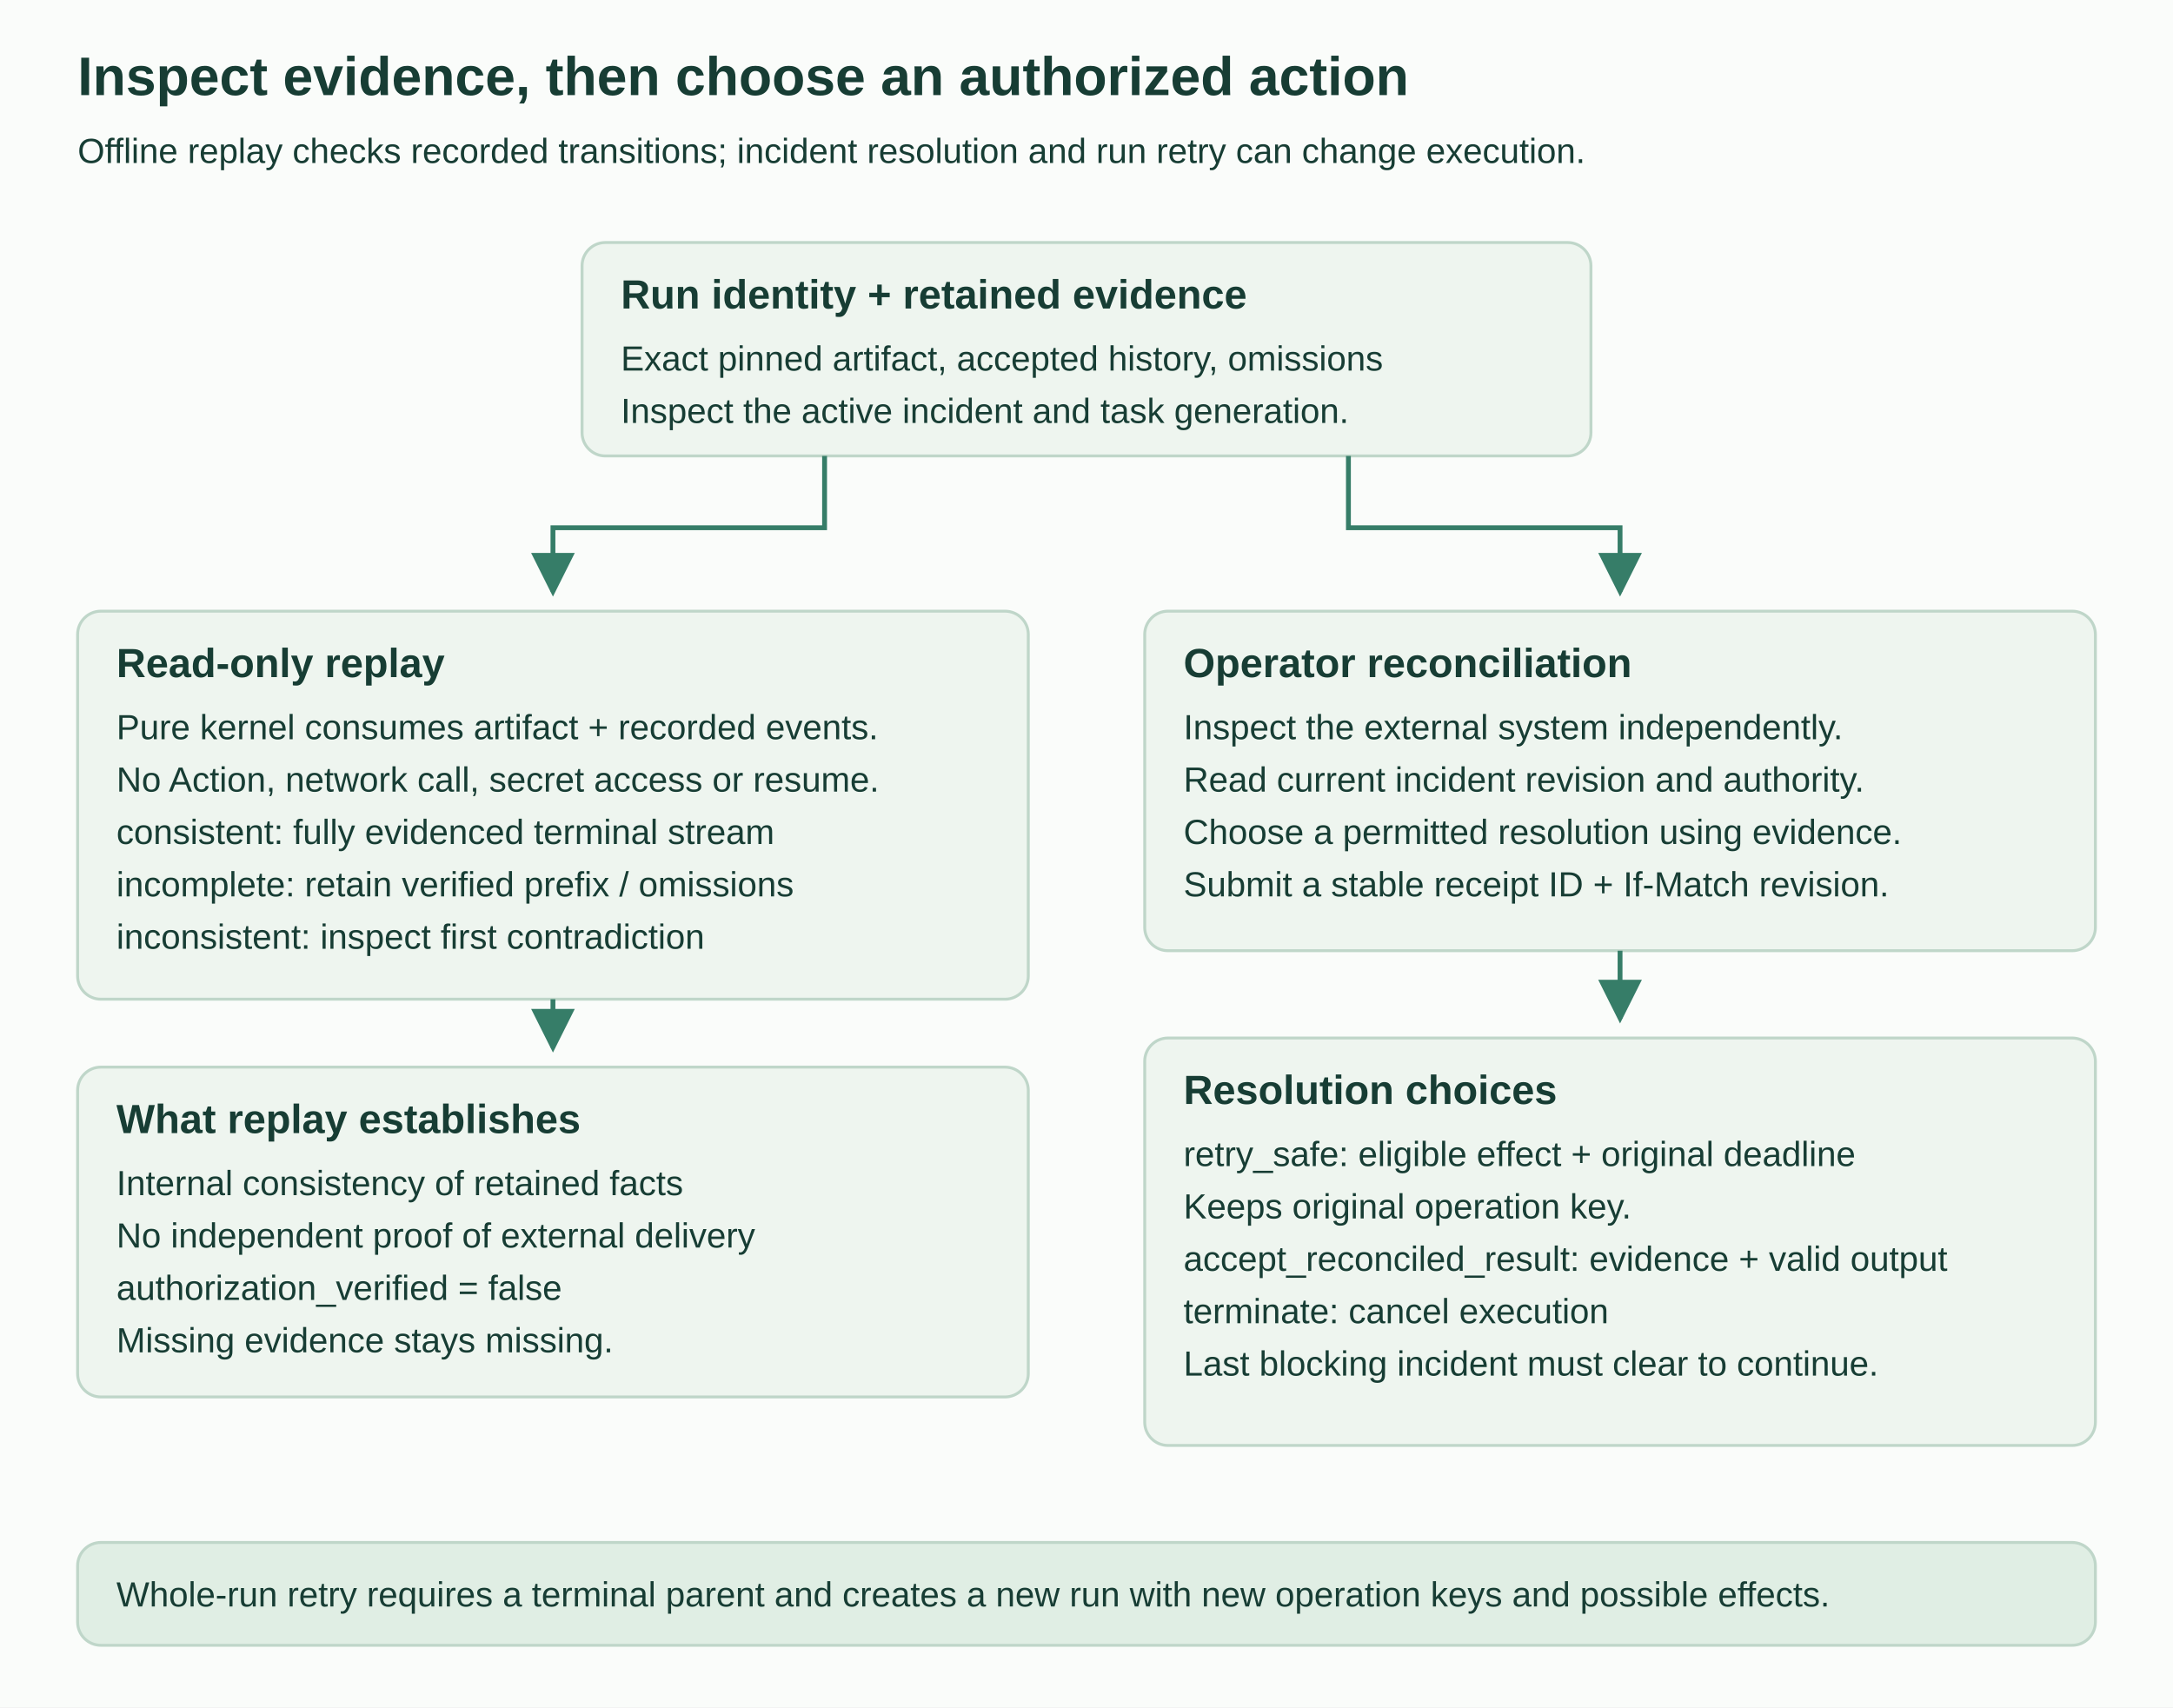
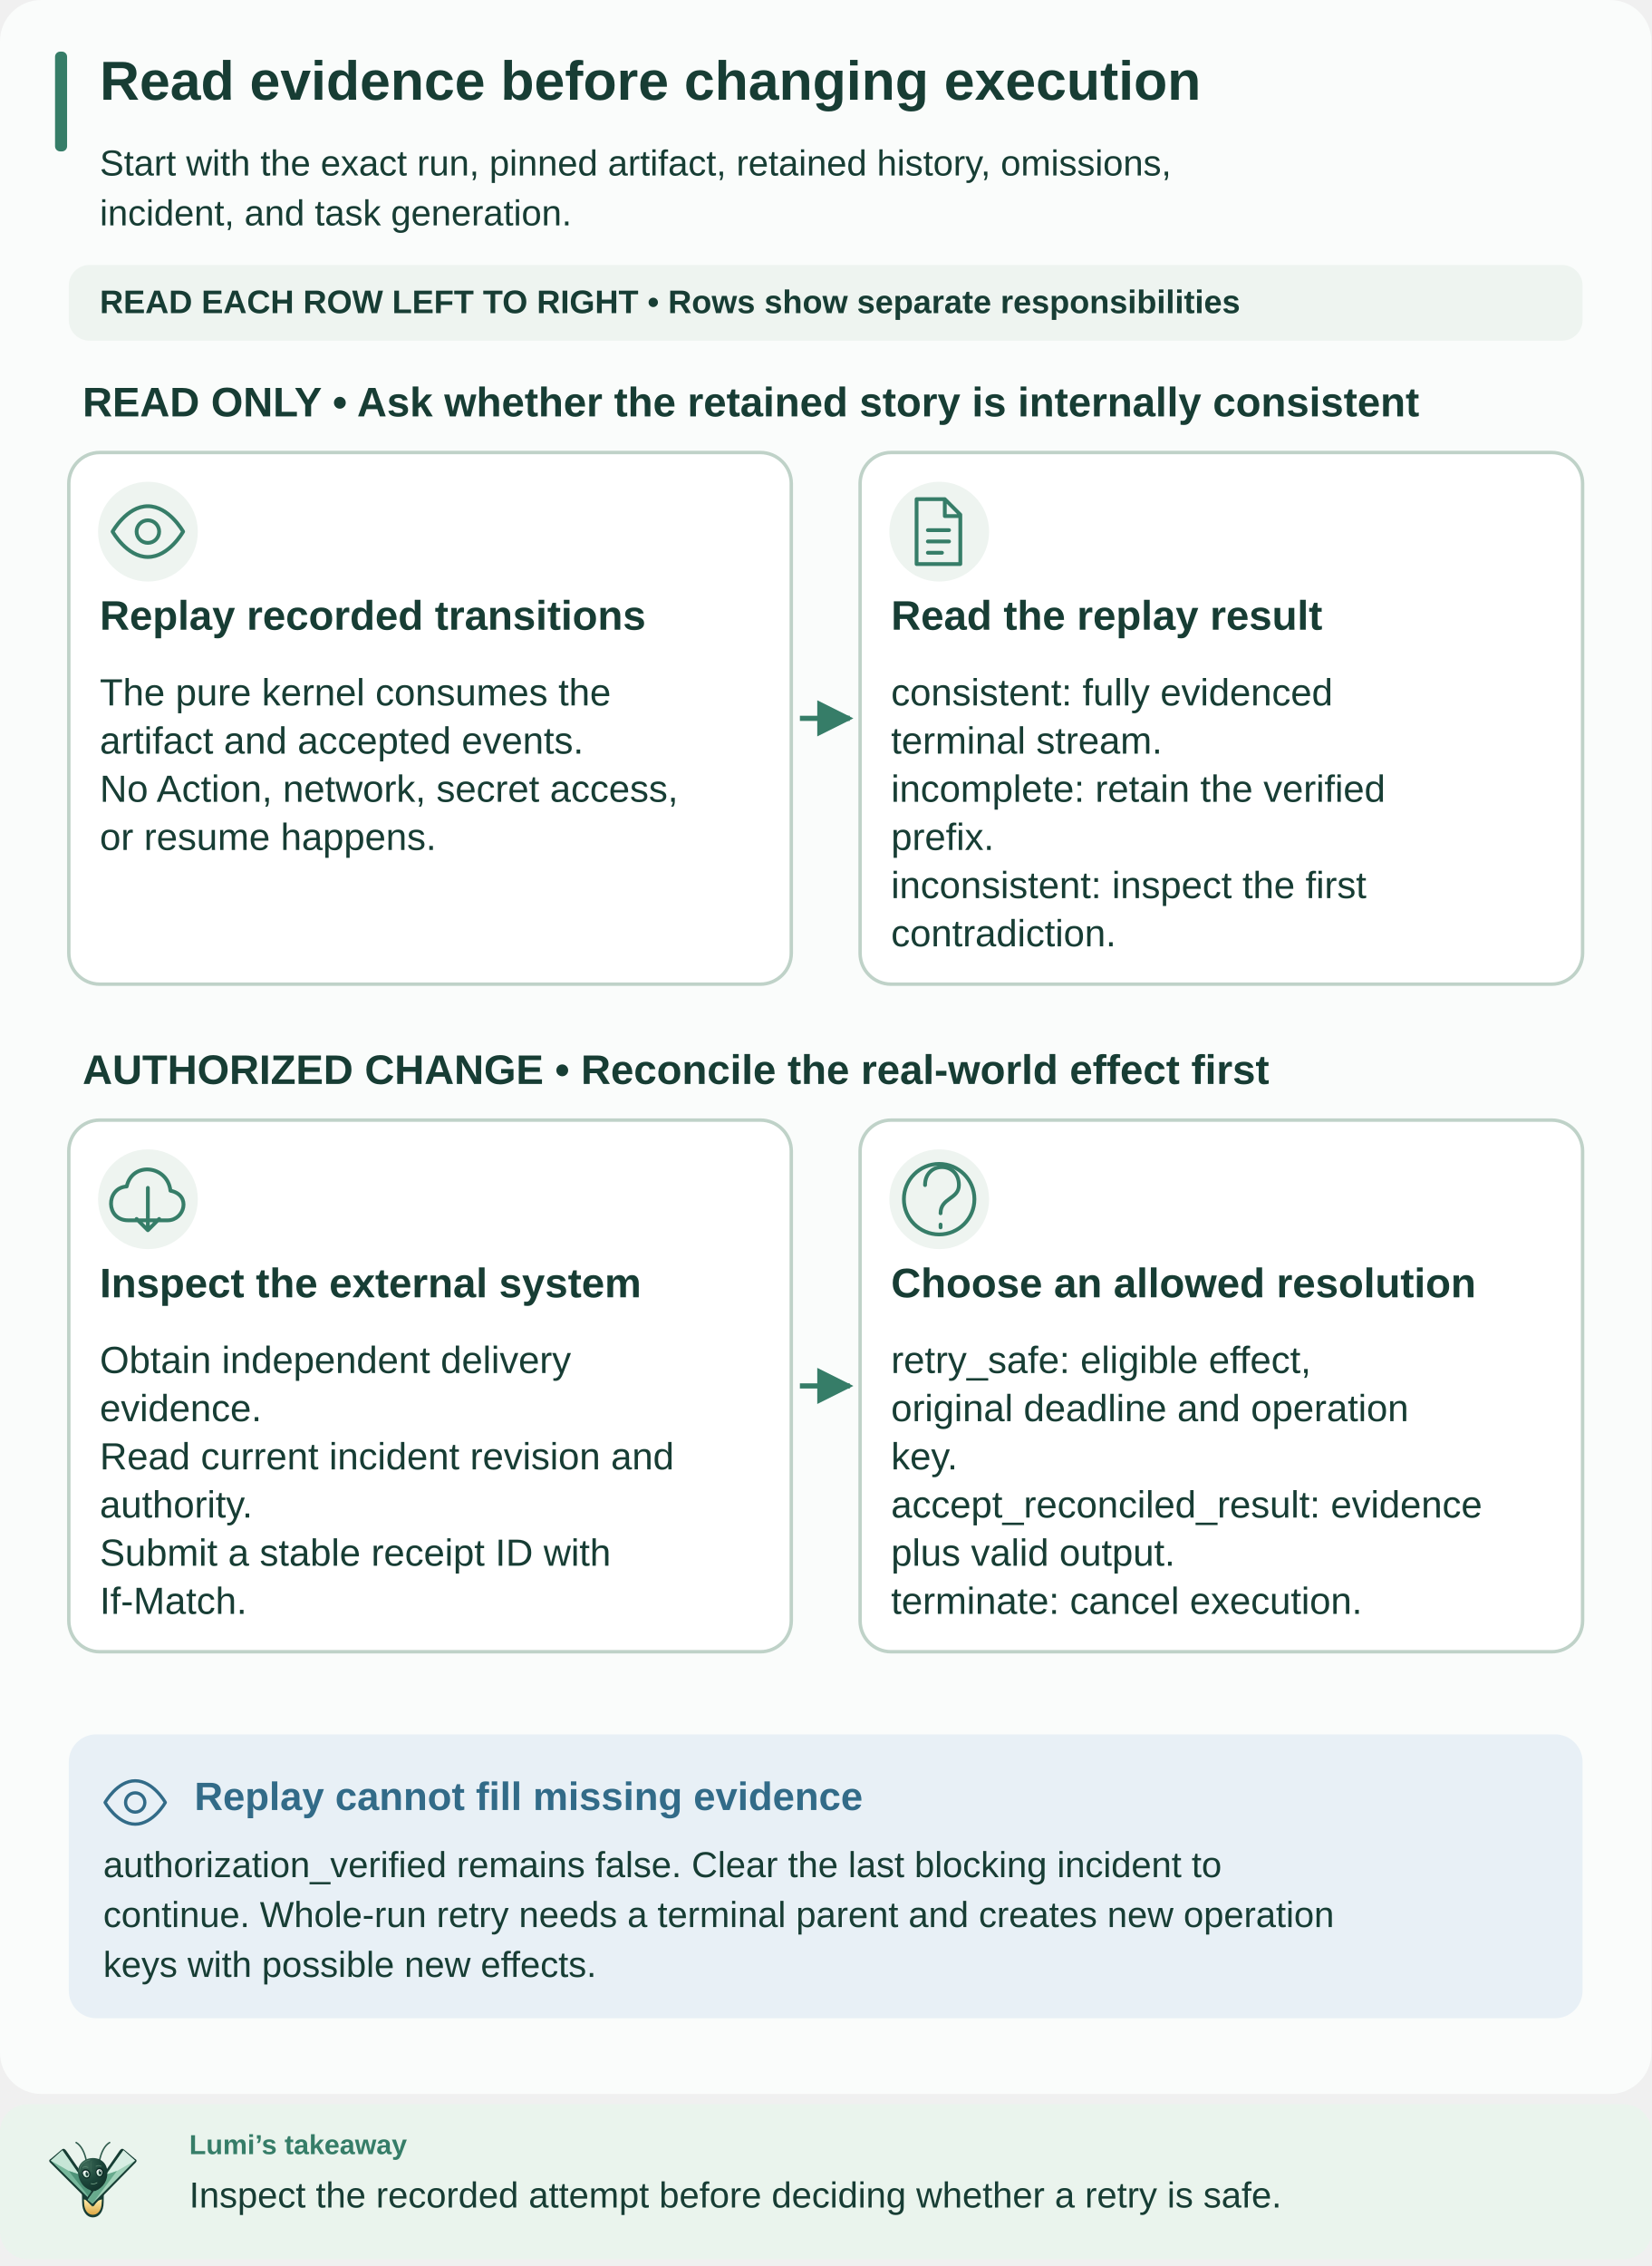
- <svg xmlns="http://www.w3.org/2000/svg" width="1120" height="880" viewBox="0 0 1120 880" role="img" aria-labelledby="title desc">
+ <svg xmlns="http://www.w3.org/2000/svg" width="960" height="1317" viewBox="0 0 960 1317" role="img" aria-labelledby="title desc">
  <defs>
-     <marker id="arrow" markerWidth="9" markerHeight="9" refX="8" refY="4.5" orient="auto">
-       <path d="M0 0L9 4.5L0 9Z" fill="#367D68" />
+     <marker id="arrow" viewBox="0 0 10 10" refX="9" refY="5" markerWidth="7" markerHeight="7" orient="auto">
+       <path d="M0 0 10 5 0 10z" fill="#367D68" />
    </marker>
  </defs>
-   <style>text{font-family:Arial,sans-serif;fill:#173D34;font-size:18px}.title{font-size:28px;font-weight:700}.head{font-size:21px;font-weight:700}.bold{font-weight:700}.edge{fill:none;stroke:#367D68;stroke-width:2.5;marker-end:url(#arrow)}.dash{stroke:#91B4A3;stroke-width:2;stroke-dasharray:7 6}</style>
-   <rect width="1120" height="880" fill="#FAFCFA" />
-   <text x="40" y="49" class="title">Inspect evidence, then choose an authorized action</text>
-   <text x="40" y="84" class="">Offline replay checks recorded transitions; incident resolution and run retry can change execution.</text>
-   <rect x="300" y="125" width="520" height="110" rx="12" fill="#EEF5EF" stroke="#BFD6C9" stroke-width="1.5" />
-   <text x="320" y="159" class="head">Run identity + retained evidence</text>
-   <text x="320" y="191" class="">Exact pinned artifact, accepted history, omissions</text>
-   <text x="320" y="218" class="">Inspect the active incident and task generation.</text>
-   <path class="edge" d="M425 235V272H285V305" />
-   <path class="edge" d="M695 235V272H835V305" />
-   <rect x="40" y="315" width="490" height="200" rx="12" fill="#EEF5EF" stroke="#BFD6C9" stroke-width="1.5" />
-   <text x="60" y="349" class="head">Read-only replay</text>
-   <text x="60" y="381" class="">Pure kernel consumes artifact + recorded events.</text>
-   <text x="60" y="408" class="">No Action, network call, secret access or resume.</text>
-   <text x="60" y="435" class="">consistent: fully evidenced terminal stream</text>
-   <text x="60" y="462" class="">incomplete: retain verified prefix / omissions</text>
-   <text x="60" y="489" class="">inconsistent: inspect first contradiction</text>
-   <rect x="590" y="315" width="490" height="175" rx="12" fill="#EEF5EF" stroke="#BFD6C9" stroke-width="1.5" />
-   <text x="610" y="349" class="head">Operator reconciliation</text>
-   <text x="610" y="381" class="">Inspect the external system independently.</text>
-   <text x="610" y="408" class="">Read current incident revision and authority.</text>
-   <text x="610" y="435" class="">Choose a permitted resolution using evidence.</text>
-   <text x="610" y="462" class="">Submit a stable receipt ID + If-Match revision.</text>
-   <rect x="40" y="550" width="490" height="170" rx="12" fill="#EEF5EF" stroke="#BFD6C9" stroke-width="1.5" />
-   <text x="60" y="584" class="head">What replay establishes</text>
-   <text x="60" y="616" class="">Internal consistency of retained facts</text>
-   <text x="60" y="643" class="">No independent proof of external delivery</text>
-   <text x="60" y="670" class="">authorization_verified = false</text>
-   <text x="60" y="697" class="">Missing evidence stays missing.</text>
-   <path class="edge" d="M285 515V540" />
-   <rect x="590" y="535" width="490" height="210" rx="12" fill="#EEF5EF" stroke="#BFD6C9" stroke-width="1.5" />
-   <text x="610" y="569" class="head">Resolution choices</text>
-   <text x="610" y="601" class="">retry_safe: eligible effect + original deadline</text>
-   <text x="610" y="628" class="">  Keeps original operation key.</text>
-   <text x="610" y="655" class="">accept_reconciled_result: evidence + valid output</text>
-   <text x="610" y="682" class="">terminate: cancel execution</text>
-   <text x="610" y="709" class="">Last blocking incident must clear to continue.</text>
-   <path class="edge" d="M835 490V525" />
-   <rect x="40" y="795" width="1040" height="53" rx="12" fill="#E0EEE4" stroke="#BFD6C9" stroke-width="1.5" />
-   <text x="60" y="829" class="head" />
-   <text x="60" y="828" class="">Whole-run retry requires a terminal parent and creates a new run with new operation keys and possible effects.</text>
+   <style>text{font-family:Arial,Helvetica,sans-serif}.edge{stroke:#367D68;stroke-width:3;fill:none;marker-end:url(#arrow)}</style>
+   <rect width="960" height="1217" rx="24" fill="#FAFCFB" />
+   <rect x="32" y="30" width="7" height="58" rx="3" fill="#367D68" />
+   <text x="58" y="58" font-size="32" font-weight="700" fill="#173D34">Read evidence before changing execution</text>
+   <text x="58" y="102" font-size="21" font-weight="400" fill="#173D34">Start with the exact run, pinned artifact, retained history, omissions,</text>
+   <text x="58" y="131" font-size="21" font-weight="400" fill="#173D34">incident, and task generation.</text>
+   <rect x="40" y="154" width="880" height="44" rx="12" fill="#EEF4F0" />
+   <text x="58" y="182" font-size="19" font-weight="600" fill="#173D34">READ EACH ROW LEFT TO RIGHT  •  Rows show separate responsibilities</text>
+   <text x="48" y="242" font-size="24" font-weight="700" fill="#173D34">READ ONLY • Ask whether the retained story is internally consistent</text>
+   <rect x="40.0" y="263" width="420.0" height="309" rx="18" fill="white" stroke="#BFD2C8" stroke-width="2" />
+   <circle cx="86.0" cy="309" r="29" fill="#EEF4F0" />
+   <g transform="translate(63.0 286) scale(0.82)" stroke="#367D68" stroke-width="2.7" fill="none" stroke-linecap="round" stroke-linejoin="round">
+     <path d="M3 28s10-18 25-18 25 18 25 18-10 18-25 18S3 28 3 28z" />
+     <circle cx="28" cy="28" r="8" />
+   </g>
+   <text x="58.0" y="366" font-size="24" font-weight="700" fill="#173D34">Replay recorded transitions</text>
+   <text x="58.0" y="410" font-size="22" font-weight="400" fill="#173D34">The pure kernel consumes the</text>
+   <text x="58.0" y="438" font-size="22" font-weight="400" fill="#173D34">artifact and accepted events.</text>
+   <text x="58.0" y="466" font-size="22" font-weight="400" fill="#173D34">No Action, network, secret access,</text>
+   <text x="58.0" y="494" font-size="22" font-weight="400" fill="#173D34">or resume happens.</text>
+   <path class="edge" d="M465.0 417.5h29" />
+   <rect x="500.0" y="263" width="420.0" height="309" rx="18" fill="white" stroke="#BFD2C8" stroke-width="2" />
+   <circle cx="546.0" cy="309" r="29" fill="#EEF4F0" />
+   <g transform="translate(523.0 286) scale(0.82)" stroke="#367D68" stroke-width="2.7" fill="none" stroke-linecap="round" stroke-linejoin="round">
+     <path d="M12 5h20l11 11v35H12z M32 5v12h11 M20 27h15 M20 35h15 M20 43h10" />
+   </g>
+   <text x="518.0" y="366" font-size="24" font-weight="700" fill="#173D34">Read the replay result</text>
+   <text x="518.0" y="410" font-size="22" font-weight="400" fill="#173D34">consistent: fully evidenced</text>
+   <text x="518.0" y="438" font-size="22" font-weight="400" fill="#173D34">terminal stream.</text>
+   <text x="518.0" y="466" font-size="22" font-weight="400" fill="#173D34">incomplete: retain the verified</text>
+   <text x="518.0" y="494" font-size="22" font-weight="400" fill="#173D34">prefix.</text>
+   <text x="518.0" y="522" font-size="22" font-weight="400" fill="#173D34">inconsistent: inspect the first</text>
+   <text x="518.0" y="550" font-size="22" font-weight="400" fill="#173D34">contradiction.</text>
+   <text x="48" y="630" font-size="24" font-weight="700" fill="#173D34">AUTHORIZED CHANGE • Reconcile the real-world effect first</text>
+   <rect x="40.0" y="651" width="420.0" height="309" rx="18" fill="white" stroke="#BFD2C8" stroke-width="2" />
+   <circle cx="86.0" cy="697" r="29" fill="#EEF4F0" />
+   <g transform="translate(63.0 674) scale(0.82)" stroke="#367D68" stroke-width="2.7" fill="none" stroke-linecap="round" stroke-linejoin="round">
+     <path d="M14 43C-2 43-2 20 13 19 17 1 42 4 44 22 59 25 54 43 42 43z M28 20v30 M20 42l8 8 8-8" />
+   </g>
+   <text x="58.0" y="754" font-size="24" font-weight="700" fill="#173D34">Inspect the external system</text>
+   <text x="58.0" y="798" font-size="22" font-weight="400" fill="#173D34">Obtain independent delivery</text>
+   <text x="58.0" y="826" font-size="22" font-weight="400" fill="#173D34">evidence.</text>
+   <text x="58.0" y="854" font-size="22" font-weight="400" fill="#173D34">Read current incident revision and</text>
+   <text x="58.0" y="882" font-size="22" font-weight="400" fill="#173D34">authority.</text>
+   <text x="58.0" y="910" font-size="22" font-weight="400" fill="#173D34">Submit a stable receipt ID with</text>
+   <text x="58.0" y="938" font-size="22" font-weight="400" fill="#173D34">If-Match.</text>
+   <path class="edge" d="M465.0 805.5h29" />
+   <rect x="500.0" y="651" width="420.0" height="309" rx="18" fill="white" stroke="#BFD2C8" stroke-width="2" />
+   <circle cx="546.0" cy="697" r="29" fill="#EEF4F0" />
+   <g transform="translate(523.0 674) scale(0.82)" stroke="#367D68" stroke-width="2.7" fill="none" stroke-linecap="round" stroke-linejoin="round">
+     <path d="M18 18c0-17 24-17 24 0 0 10-13 9-13 20 M29 46v2" />
+     <circle cx="28" cy="28" r="25" />
+   </g>
+   <text x="518.0" y="754" font-size="24" font-weight="700" fill="#173D34">Choose an allowed resolution</text>
+   <text x="518.0" y="798" font-size="22" font-weight="400" fill="#173D34">retry_safe: eligible effect,</text>
+   <text x="518.0" y="826" font-size="22" font-weight="400" fill="#173D34">original deadline and operation</text>
+   <text x="518.0" y="854" font-size="22" font-weight="400" fill="#173D34">key.</text>
+   <text x="518.0" y="882" font-size="22" font-weight="400" fill="#173D34">accept_reconciled_result: evidence</text>
+   <text x="518.0" y="910" font-size="22" font-weight="400" fill="#173D34">plus valid output.</text>
+   <text x="518.0" y="938" font-size="22" font-weight="400" fill="#173D34">terminate: cancel execution.</text>
+   <rect x="40" y="1008" width="880" height="165" rx="16" fill="#E8F0F6" />
+   <g transform="translate(59 1028) scale(0.7)" stroke="#326B88" stroke-width="2.7" fill="none" stroke-linecap="round" stroke-linejoin="round">
+     <path d="M3 28s10-18 25-18 25 18 25 18-10 18-25 18S3 28 3 28z" />
+     <circle cx="28" cy="28" r="8" />
+   </g>
+   <text x="113" y="1052" font-size="23" font-weight="700" fill="#326B88">Replay cannot fill missing evidence</text>
+   <text x="60" y="1091" font-size="21" font-weight="400" fill="#173D34">authorization_verified remains false. Clear the last blocking incident to</text>
+   <text x="60" y="1120" font-size="21" font-weight="400" fill="#173D34">continue. Whole-run retry needs a terminal parent and creates new operation</text>
+   <text x="60" y="1149" font-size="21" font-weight="400" fill="#173D34">keys with possible new effects.</text>
+   <g id="lumi-takeaway">
+     <rect x="0" y="1223" width="960" height="90" rx="16" fill="#EAF4ED" />
+     <g transform="translate(22 1234) scale(.25)">
+       <defs>
+         <radialGradient id="lumi-face" cx=".3" cy=".2" r=".9">
+           <stop stop-color="#3C6957" />
+           <stop offset=".55" stop-color="#1C463A" />
+           <stop offset="1" stop-color="#102E28" />
+         </radialGradient>
+         <linearGradient id="lumi-eye" x1="0" y1="0" x2="0" y2="1">
+           <stop stop-color="#FFFFFF" />
+           <stop offset="1" stop-color="#B8DCC8" />
+         </linearGradient>
+         <linearGradient id="lumi-lantern" x1="0" y1="0" x2="0" y2="1">
+           <stop stop-color="#FFEDAD" />
+           <stop offset="1" stop-color="#DDA743" />
+         </linearGradient>
+       </defs>
+       <g stroke-linecap="round" stroke-linejoin="round">
+         <path d="M113 89C109 67 100 51 89 45M143 89C147 67 156 51 167 45" fill="none" stroke="#315C4E" stroke-width="3.5" />
+         <path d="M102 134Q128 122 154 134L153 184C153 206 142 219 128 219C114 219 103 206 103 184Z" fill="#173D34" />
+         <path d="M107 177Q128 185 149 177L148 191C146 205 138 213 128 213C118 213 110 205 108 191Z" fill="url(#lumi-lantern)" />
+         <path d="M30 83L56 61Q61 57 66 64L142 174L130 193L28 91Q24 86 30 83Z" fill="#173D34" />
+         <path d="M57 63L135 175L129 185L30 87Z" fill="#78B89C" />
+         <path d="M57 63L96 119L72 111L30 87Z" fill="#C7E6D7" />
+         <path d="M72 111L96 119L135 175L129 185Z" fill="#4F9479" />
+         <path d="M226 83L200 61Q195 57 190 64L111 178L127 194L228 91Q232 86 226 83Z" fill="#173D34" />
+         <path d="M199 63L116 178L127 187L226 87Z" fill="#A1D1B9" />
+         <path d="M199 63L160 119L184 111L226 87Z" fill="#D8EEE3" />
+         <path d="M184 111L160 119L116 178L127 187Z" fill="#68AA8D" />
+         <g transform="rotate(-5 128 120)">
+           <path d="M94 115C93 95 108 81 128 81C148 81 163 95 162 115       C162 135 150 152 130 158C109 155 95 138 94 115Z" fill="url(#lumi-face)" />
+           <path d="M98 111C98 96 110 86 124 85" fill="none" stroke="#83AF94" stroke-width="1.2" opacity=".5" />
+           <path d="M128 87C124 99 124 106 126 112" fill="none" stroke="#58856B" stroke-width="1" opacity=".4" />
+           <path d="M103 114C104 106 111 103 117 107C124 111 124 120 119 126       C111 131 104 124 103 114Z" fill="#0C2923" />
+           <path d="M105 114C106 109 111 107 116 110C120 113 121 120 117 124       C111 127 106 122 105 114Z" fill="url(#lumi-eye)" />
+           <ellipse cx="114.5" cy="116.5" rx="3.3" ry="5.4" fill="#173D34" />
+           <circle cx="115.5" cy="113.5" r="1.4" fill="#FFFFFF" />
+           <path d="M135 112C138 105 145 103 151 108C156 114 153 124 147 127       C139 129 133 120 135 112Z" fill="#0C2923" />
+           <path d="M137 113C139 108 144 107 148 110C152 114 150 121 146 124       C140 126 136 120 137 113Z" fill="url(#lumi-eye)" />
+           <ellipse cx="145" cy="116" rx="3.3" ry="5.4" fill="#173D34" />
+           <circle cx="146" cy="113" r="1.4" fill="#FFFFFF" />
+           <path d="M106 101Q112 98 118 102M137 101Q143 98 149 102" fill="none" stroke="#6C997E" stroke-width="1.8" opacity=".65" />
+           <path d="M122 140Q129 143 136 139" fill="none" stroke="#84B295" stroke-width="1.5" />
+         </g>
+       </g>
+     </g>
+     <text x="110" y="1252" style="font-family:Arial,Helvetica,sans-serif;font-size:16px;font-weight:700;fill:#367D68">Lumi’s takeaway</text>
+     <text x="110" y="1283" style="font-family:Arial,Helvetica,sans-serif;font-size:21px;fill:#173D34">Inspect the recorded attempt before deciding whether a retry is safe.</text>
+   </g>
</svg>
